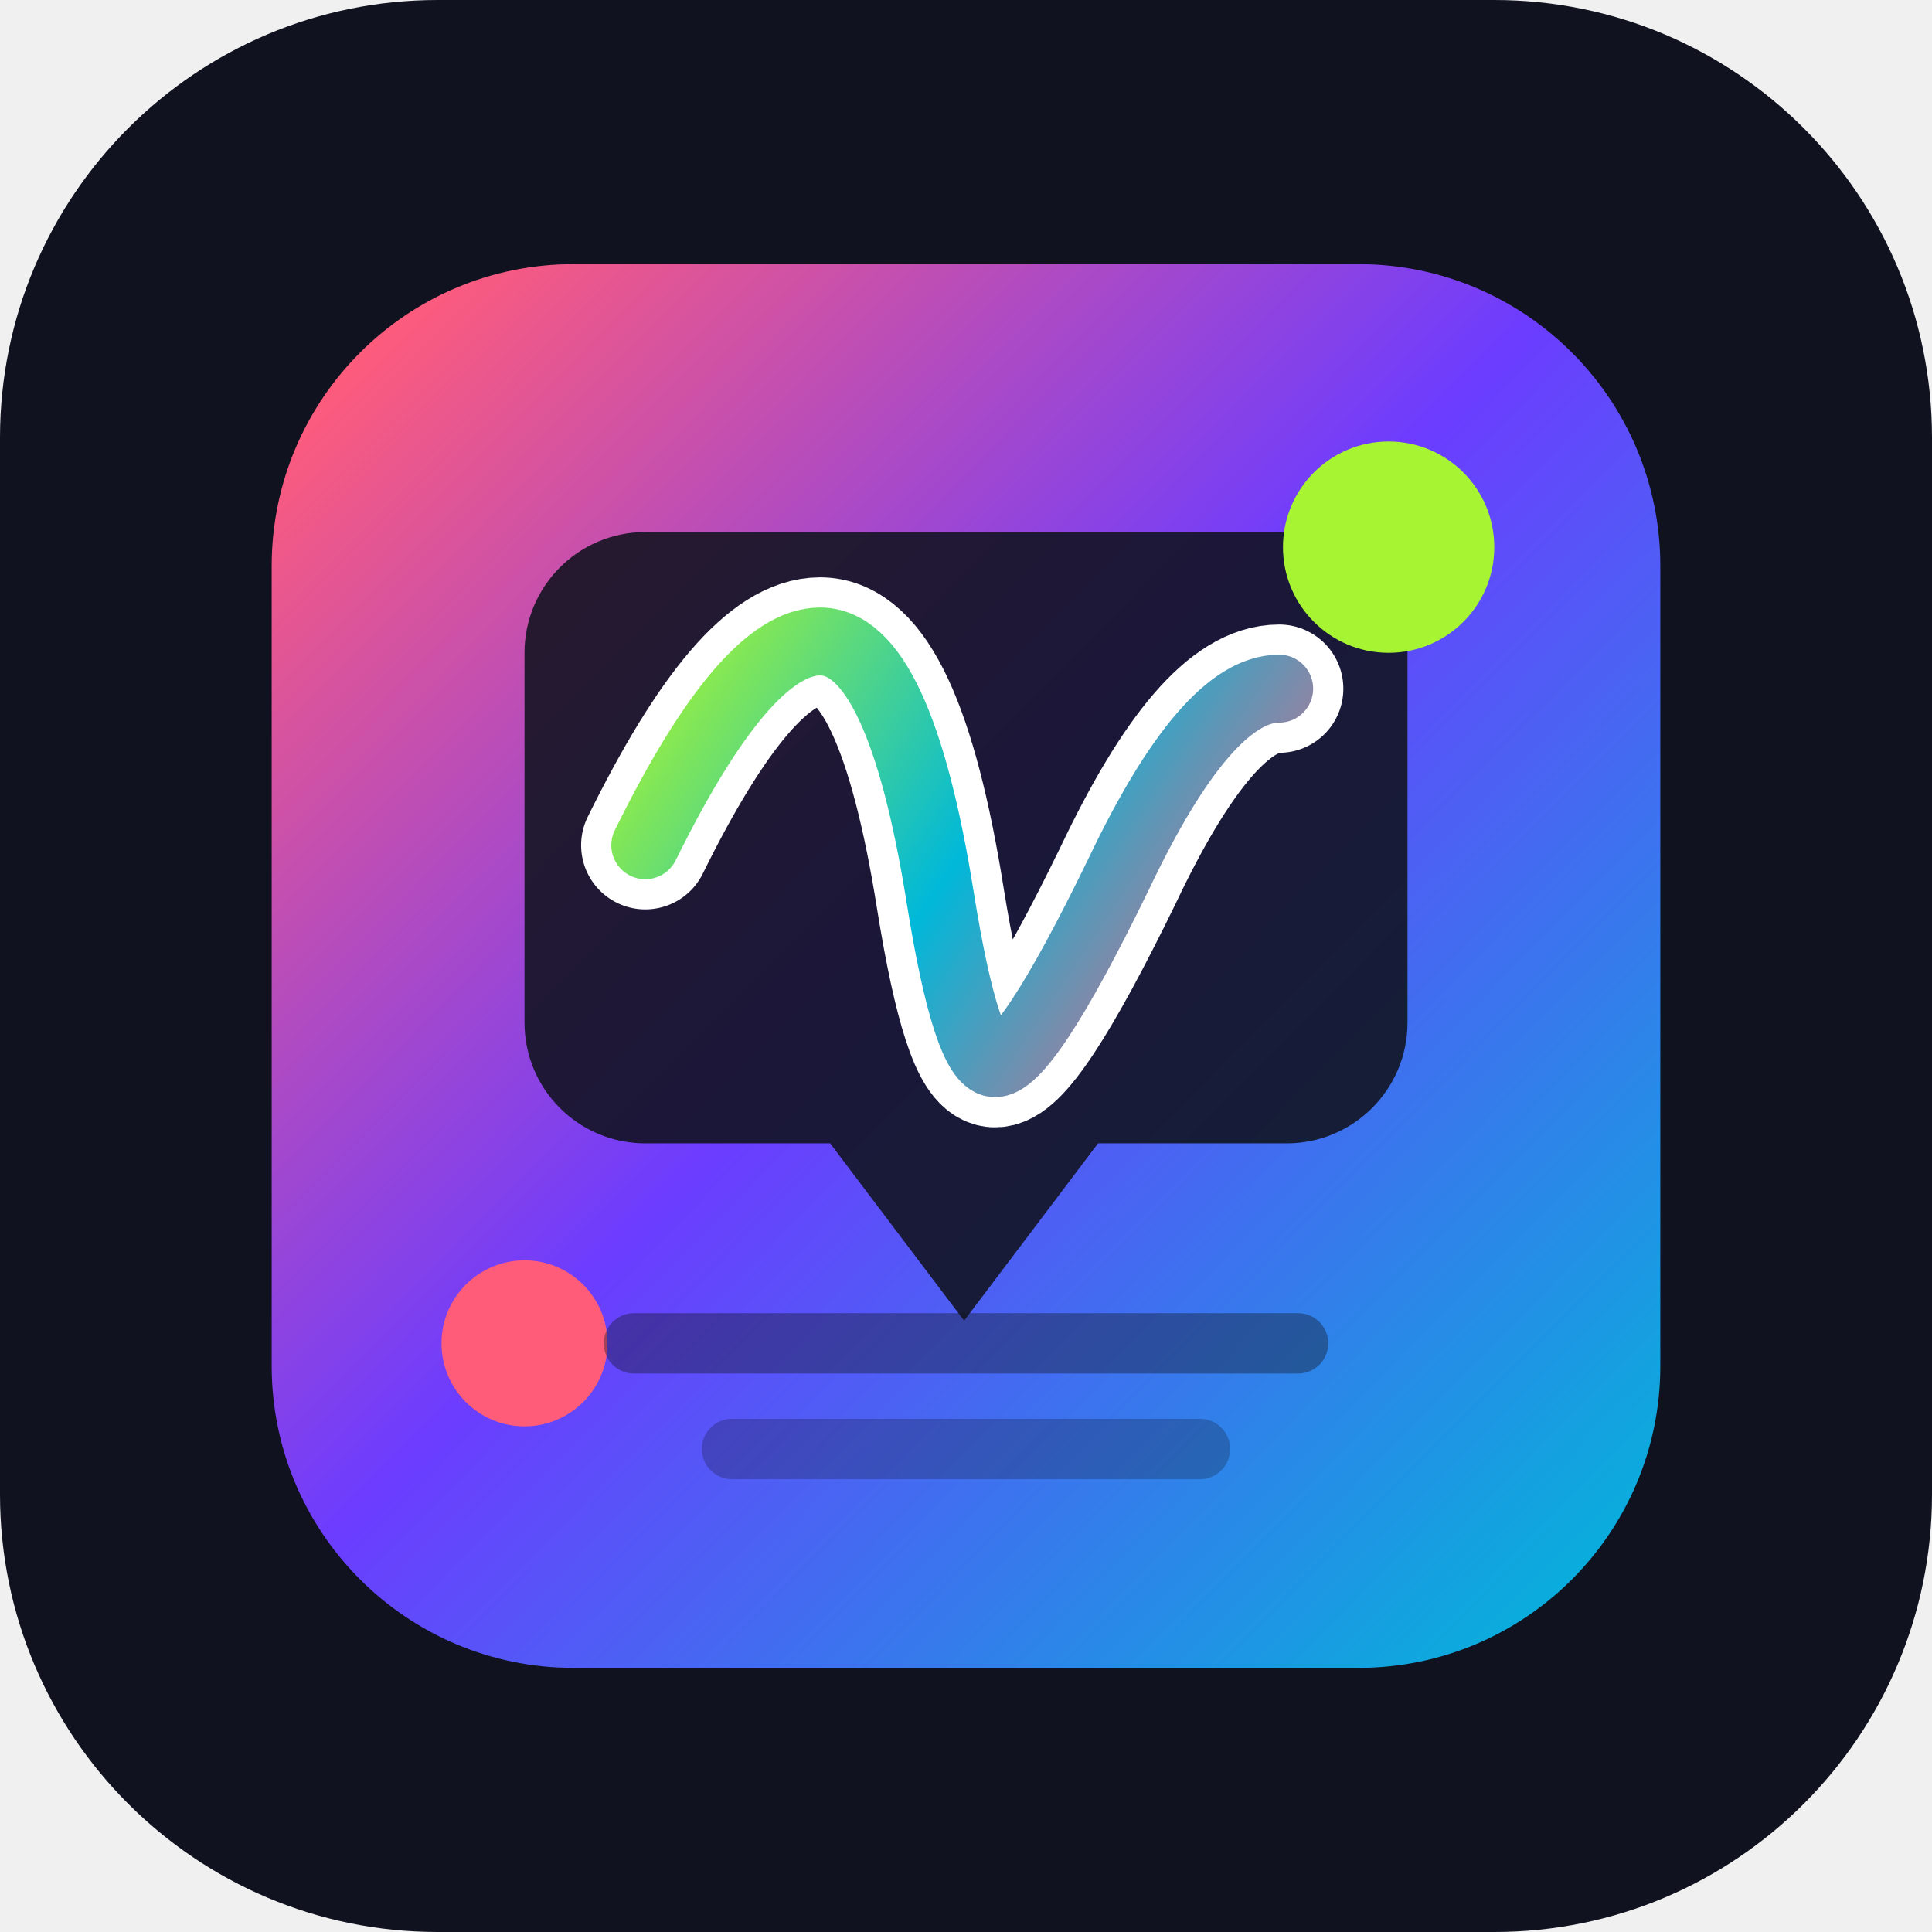
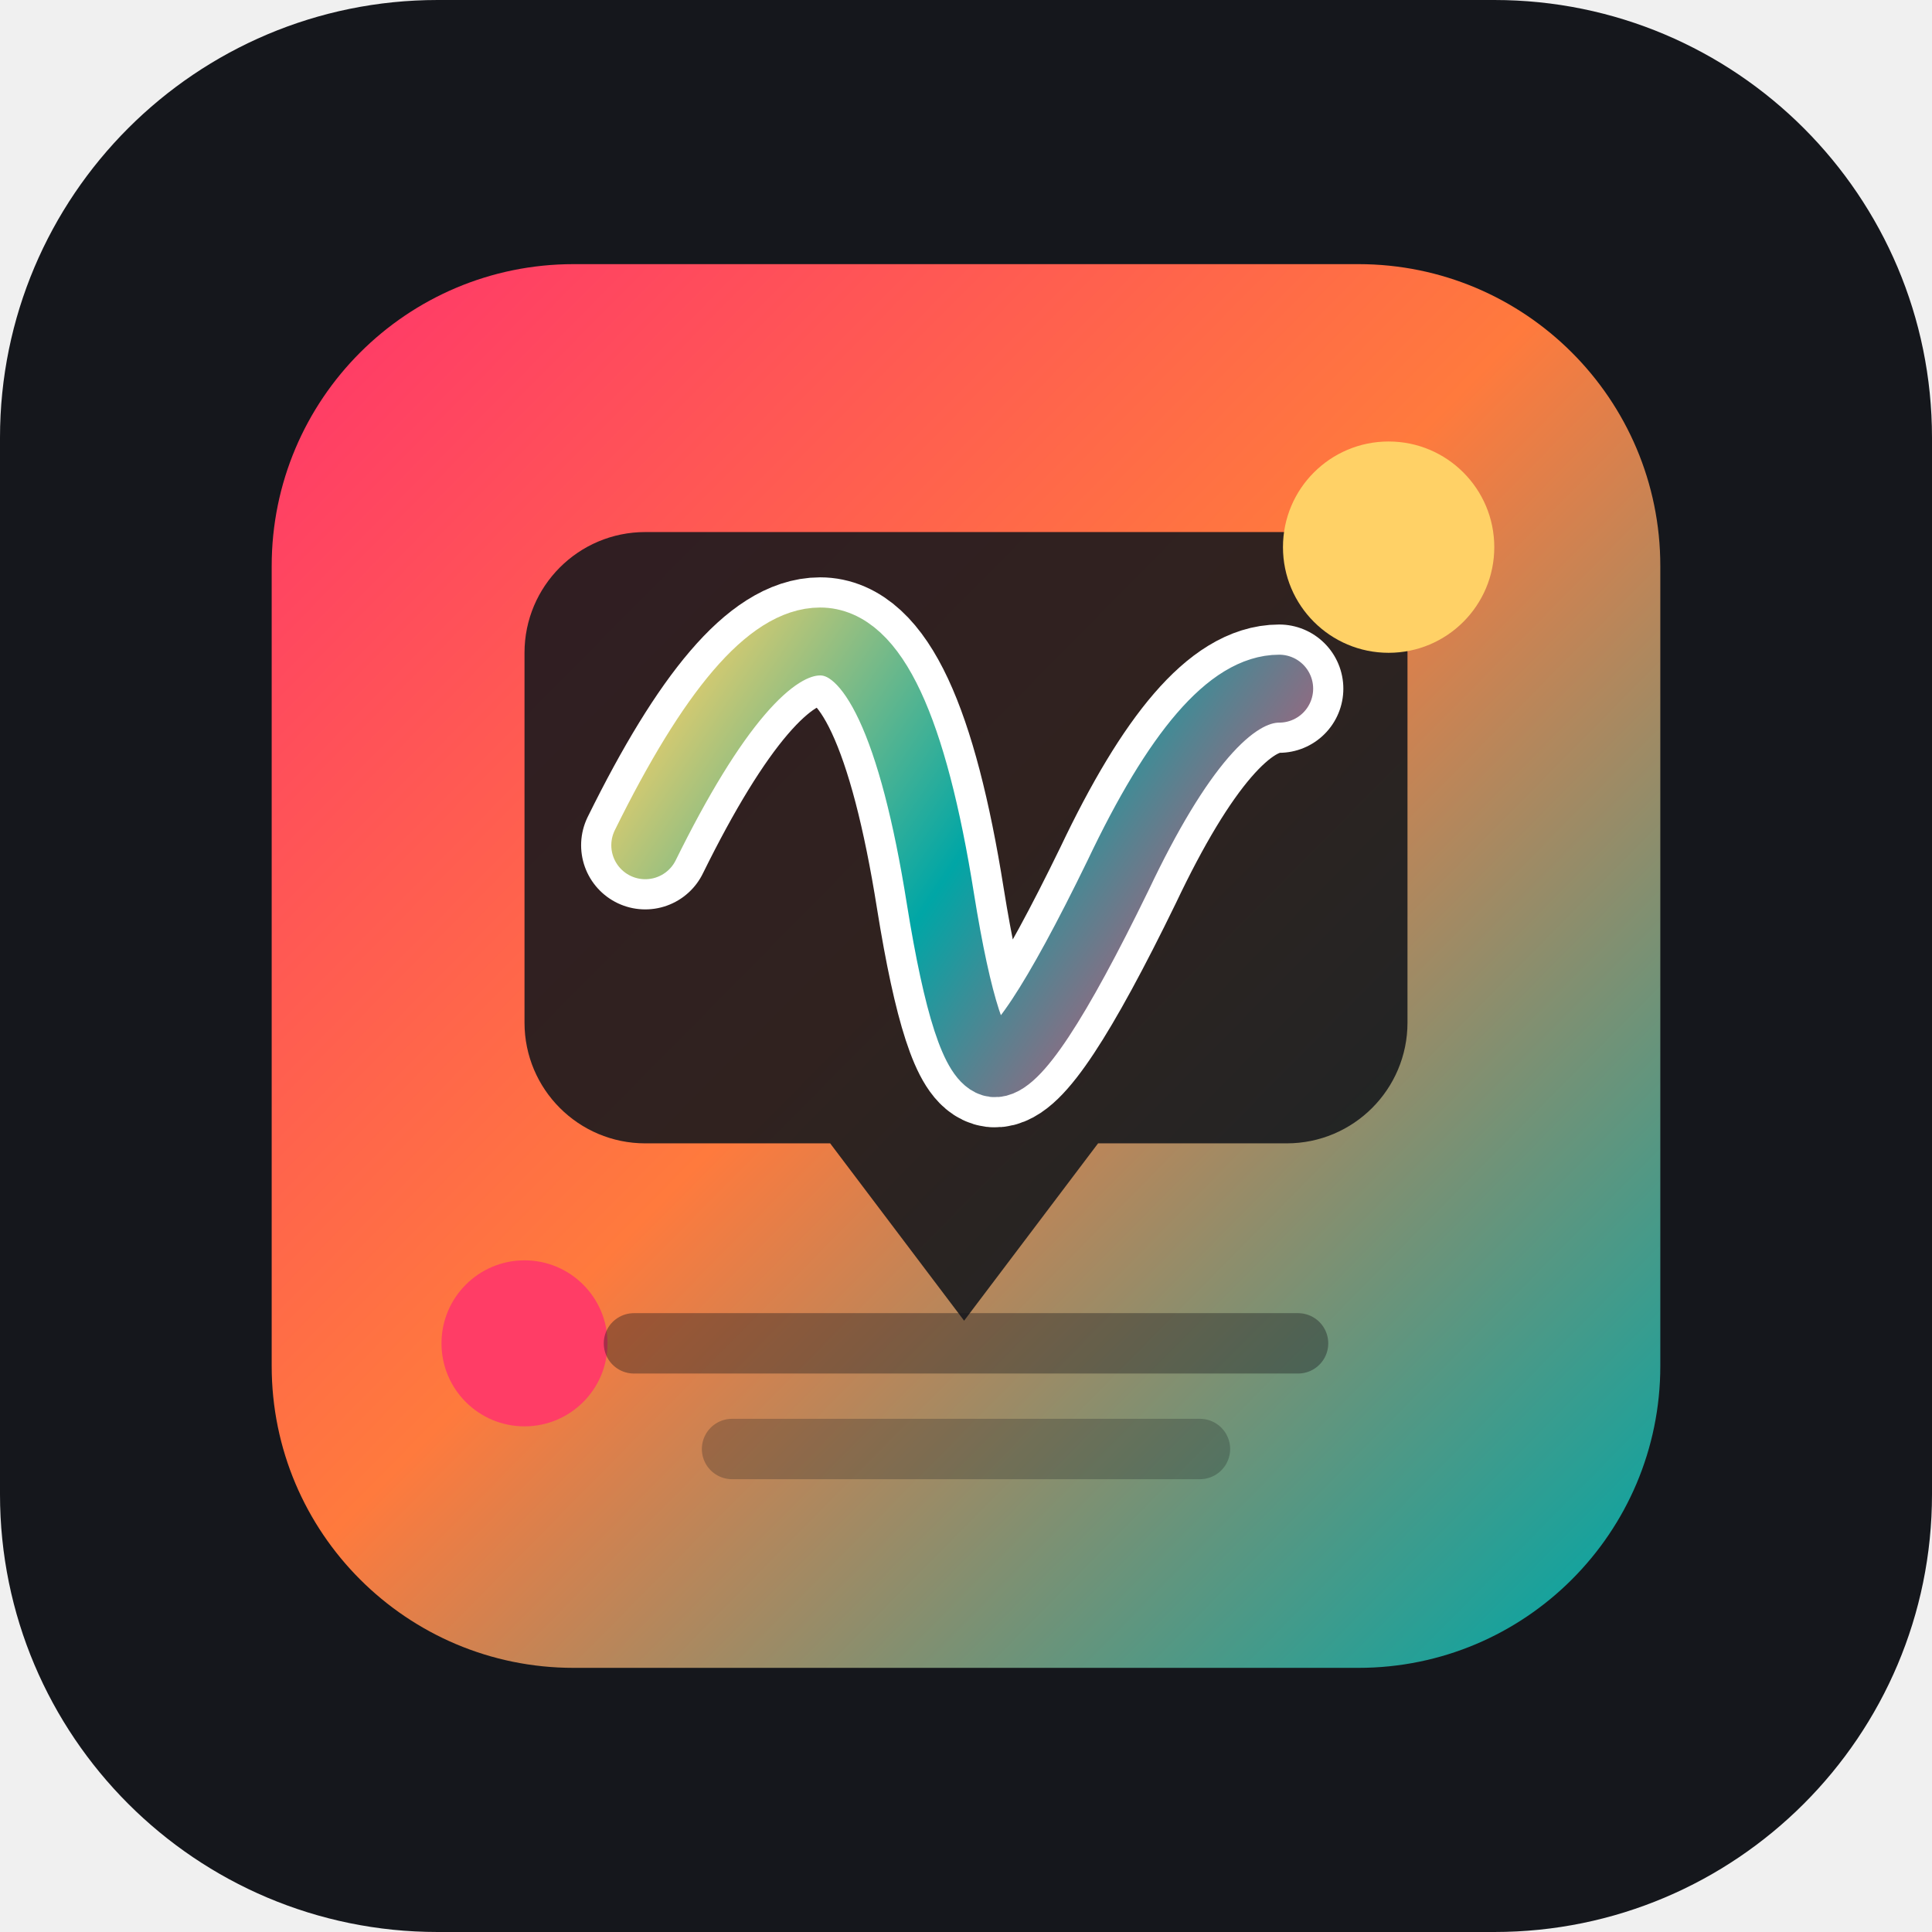
<svg xmlns="http://www.w3.org/2000/svg" width="512" height="512" viewBox="0 0 512 512" fill="none">
-   <rect width="512" height="512" rx="116" fill="#10131F" />
+   <rect width="512" height="512" rx="116" fill="#15171C" />
  <path d="M72 150C72 105.817 107.817 70 152 70H360C404.183 70 440 105.817 440 150V362C440 406.183 404.183 442 360 442H152C107.817 442 72 406.183 72 362V150Z" fill="url(#paint0_linear)" />
-   <path d="M139 173C139 155.327 153.327 141 171 141H341C358.673 141 373 155.327 373 173V271C373 288.673 358.673 303 341 303H291L255.5 350L220 303H171C153.327 303 139 288.673 139 271V173Z" fill="#10131F" fill-opacity="0.88" />
+   <path d="M139 173C139 155.327 153.327 141 171 141H341C358.673 141 373 155.327 373 173V271C373 288.673 358.673 303 341 303H291L255.5 350L220 303H171C153.327 303 139 288.673 139 271V173Z" fill="#15171C" fill-opacity="0.88" />
  <path d="M171 224C188.651 188.195 204.097 170 217.339 170C231.366 170 241.992 192.725 249.217 238.174C253.788 266.615 258.521 281.138 263.414 281.743C268.889 282.348 279.846 265.77 296.286 232.008C311.945 199.004 326.183 182.502 339 182.502" stroke="white" stroke-width="34" stroke-linecap="round" stroke-linejoin="round" />
  <path d="M171 224C188.651 188.195 204.097 170 217.339 170C231.366 170 241.992 192.725 249.217 238.174C253.788 266.615 258.521 281.138 263.414 281.743C268.889 282.348 279.846 265.77 296.286 232.008C311.945 199.004 326.183 182.502 339 182.502" stroke="url(#paint1_linear)" stroke-width="18" stroke-linecap="round" stroke-linejoin="round" />
-   <circle cx="368" cy="145" r="28" fill="#A7F432" />
-   <circle cx="139" cy="356" r="22" fill="#FF5C7A" />
-   <path d="M168 356H344" stroke="#10131F" stroke-opacity="0.38" stroke-width="16" stroke-linecap="round" />
-   <path d="M194 384H318" stroke="#10131F" stroke-opacity="0.26" stroke-width="16" stroke-linecap="round" />
+   <circle cx="368" cy="145" r="28" fill="#FFD166" />
+   <circle cx="139" cy="356" r="22" fill="#FF3D66" />
+   <path d="M168 356H344" stroke="#15171C" stroke-opacity="0.38" stroke-width="16" stroke-linecap="round" />
+   <path d="M194 384H318" stroke="#15171C" stroke-opacity="0.26" stroke-width="16" stroke-linecap="round" />
  <defs>
    <linearGradient id="paint0_linear" x1="94" y1="91" x2="438" y2="431" gradientUnits="userSpaceOnUse">
-       <stop stop-color="#FF5C7A" />
-       <stop offset="0.45" stop-color="#6C3CFF" />
-       <stop offset="1" stop-color="#00B8D9" />
+       <stop stop-color="#FF3D66" />
+       <stop offset="0.45" stop-color="#FF7A3D" />
+       <stop offset="1" stop-color="#00A6A6" />
    </linearGradient>
    <linearGradient id="paint1_linear" x1="171" y1="170" x2="339" y2="282" gradientUnits="userSpaceOnUse">
-       <stop stop-color="#A7F432" />
-       <stop offset="0.5" stop-color="#00B8D9" />
-       <stop offset="1" stop-color="#FF5C7A" />
+       <stop stop-color="#FFD166" />
+       <stop offset="0.5" stop-color="#00A6A6" />
+       <stop offset="1" stop-color="#FF3D66" />
    </linearGradient>
  </defs>
</svg>
